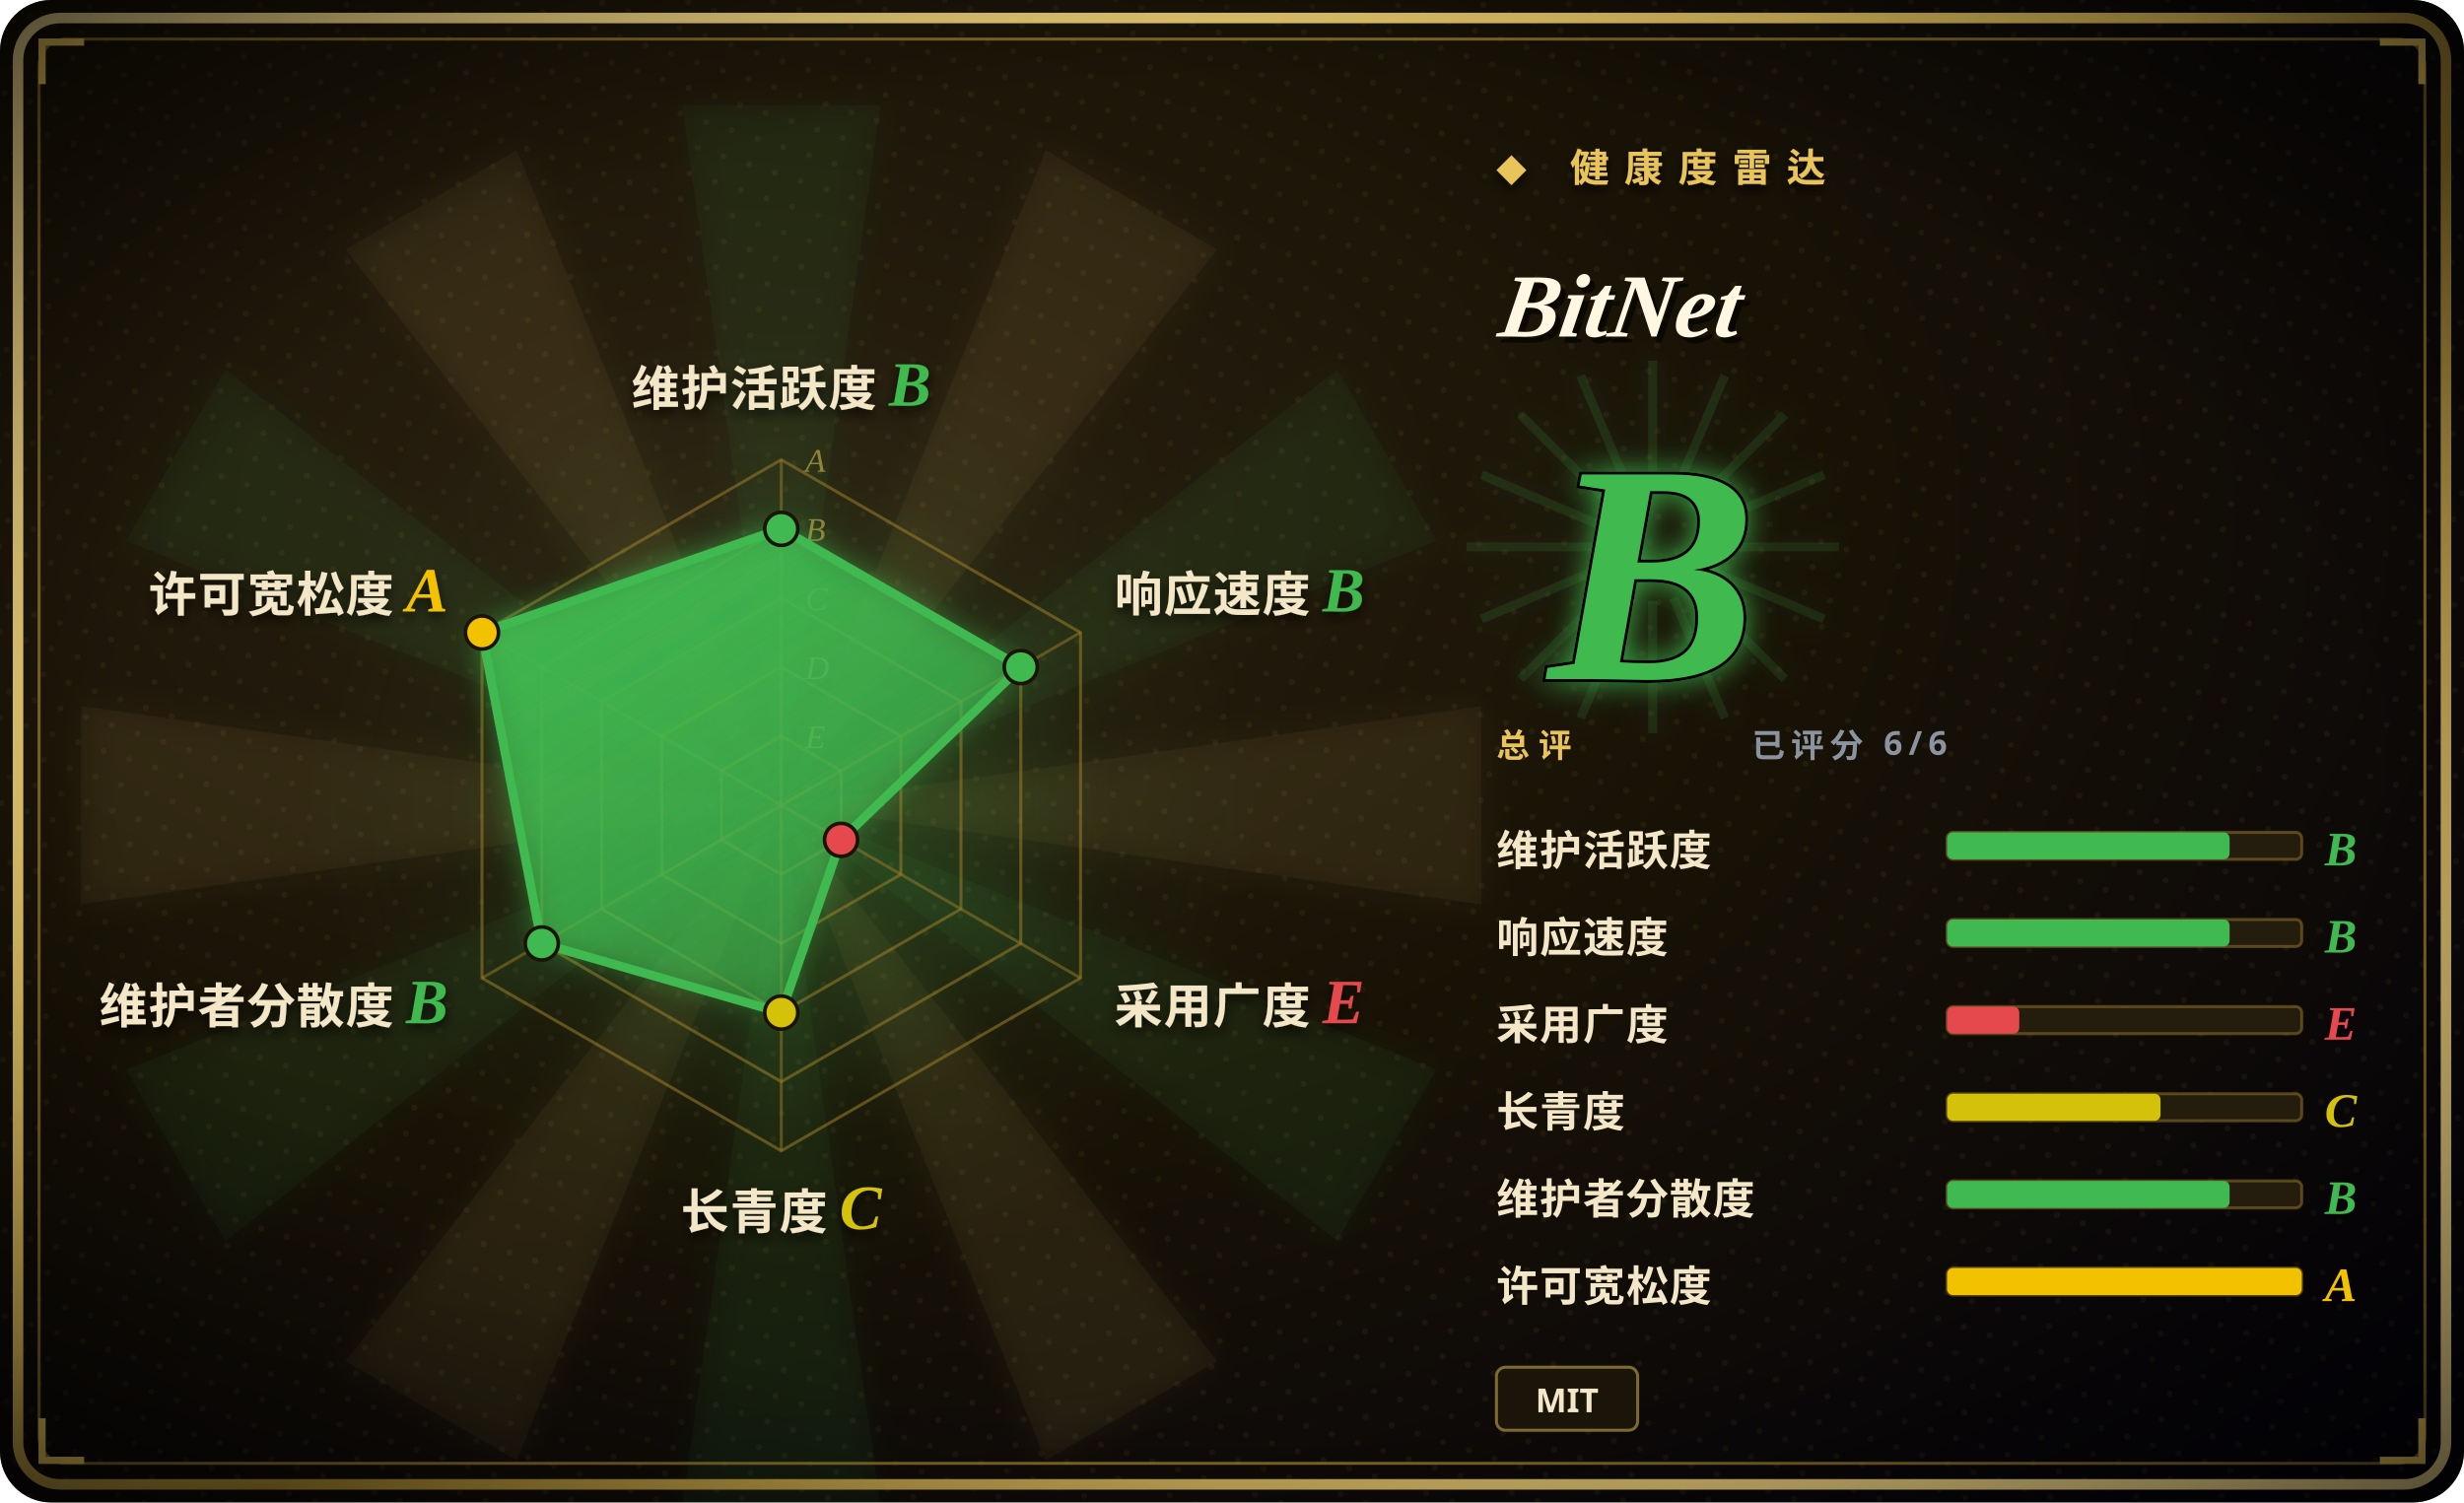
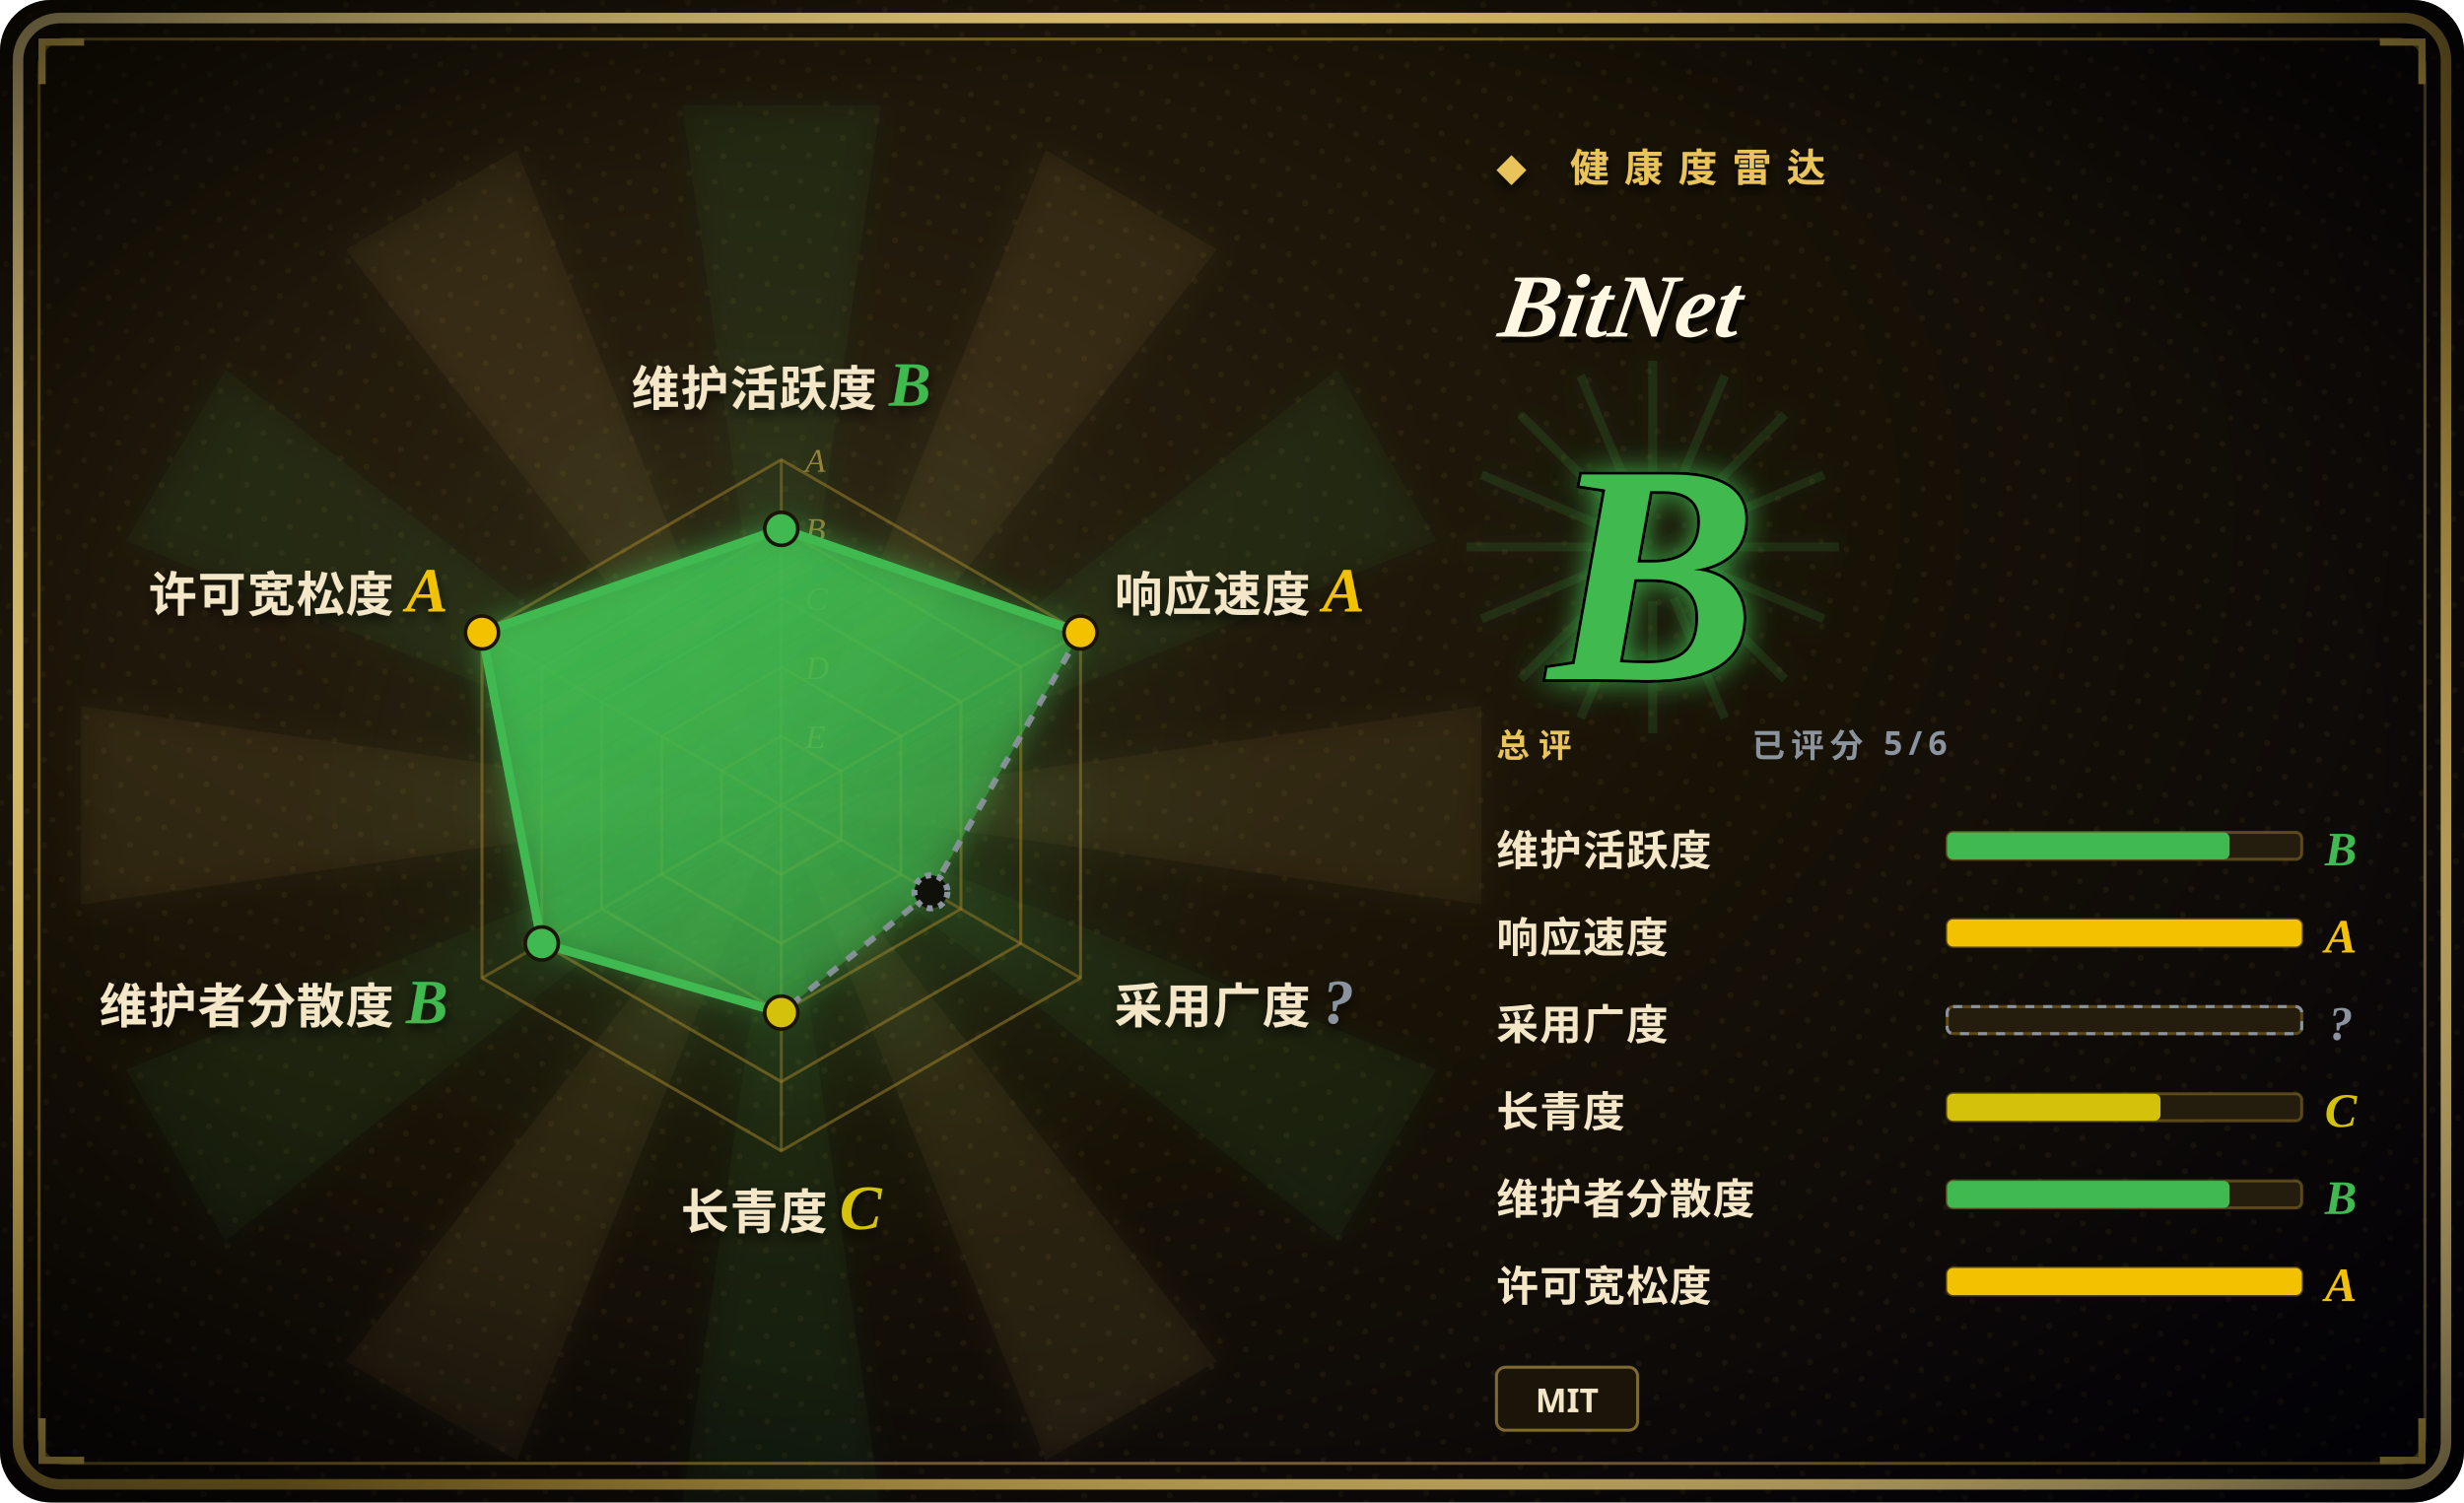
<svg xmlns="http://www.w3.org/2000/svg" width="820" height="500" viewBox="0 0 820 500">
  <defs>
    <radialGradient id="bg" cx="30%" cy="34%" r="90%">
      <stop offset="0%" stop-color="#2a2010" />
      <stop offset="48%" stop-color="#181206" />
      <stop offset="100%" stop-color="#05030a" />
    </radialGradient>
    <radialGradient id="vig" cx="50%" cy="50%" r="72%">
      <stop offset="62%" stop-color="#000000" stop-opacity="0" />
      <stop offset="100%" stop-color="#000000" stop-opacity="0.72" />
    </radialGradient>
    <linearGradient id="frame" x1="0" y1="0" x2="1" y2="1">
      <stop offset="0%" stop-color="#f6dd92" />
      <stop offset="45%" stop-color="#E8C45A" />
      <stop offset="55%" stop-color="#9c7d2a" />
      <stop offset="100%" stop-color="#f6dd92" />
    </linearGradient>
    <linearGradient id="poly" x1="0" y1="0" x2="0.7" y2="1">
      <stop offset="0%" stop-color="#3FB950" stop-opacity="0.92" />
      <stop offset="100%" stop-color="#3FB950" stop-opacity="0.34" />
    </linearGradient>
    <radialGradient id="halo" cx="50%" cy="50%" r="50%">
      <stop offset="0%" stop-color="#3FB950" stop-opacity="0.34" />
      <stop offset="68%" stop-color="#3FB950" stop-opacity="0.04" />
      <stop offset="100%" stop-color="#3FB950" stop-opacity="0" />
    </radialGradient>
    <filter id="glow" x="-60%" y="-60%" width="220%" height="220%">
      <feGaussianBlur stdDeviation="5" result="b" />
      <feMerge>
        <feMergeNode in="b" />
        <feMergeNode in="SourceGraphic" />
      </feMerge>
    </filter>
    <filter id="soft" x="-30%" y="-30%" width="160%" height="160%">
      <feDropShadow dx="0" dy="2" stdDeviation="2" flood-color="#000" flood-opacity="0.7" />
    </filter>
    <pattern id="halftone" width="9" height="9" patternUnits="userSpaceOnUse" patternTransform="rotate(18)">
      <circle cx="2" cy="2" r="1" fill="#E8C45A" fill-opacity="0.06" />
    </pattern>
  </defs>
  <rect width="820" height="500" rx="17" fill="url(#bg)" />
  <rect width="820" height="500" rx="17" fill="url(#halftone)" />
  <g opacity="0.5" filter="url(#glow)">
    <path d="M260,268 L493,235 L493,301 Z" fill="#E8C45A" fill-opacity="0.10" />
    <path d="M260,268 L478,356 L445,413 Z" fill="#3FB950" fill-opacity="0.10" />
    <path d="M260,268 L405,453 L348,486 Z" fill="#E8C45A" fill-opacity="0.10" />
    <path d="M260,268 L293,501 L227,501 Z" fill="#3FB950" fill-opacity="0.10" />
    <path d="M260,268 L172,486 L115,453 Z" fill="#E8C45A" fill-opacity="0.10" />
    <path d="M260,268 L75,413 L42,356 Z" fill="#3FB950" fill-opacity="0.10" />
    <path d="M260,268 L27,301 L27,235 Z" fill="#E8C45A" fill-opacity="0.10" />
    <path d="M260,268 L42,180 L75,123 Z" fill="#3FB950" fill-opacity="0.10" />
    <path d="M260,268 L115,83 L172,50 Z" fill="#E8C45A" fill-opacity="0.10" />
    <path d="M260,268 L227,35 L293,35 Z" fill="#3FB950" fill-opacity="0.10" />
    <path d="M260,268 L348,50 L405,83 Z" fill="#E8C45A" fill-opacity="0.10" />
    <path d="M260,268 L445,123 L478,180 Z" fill="#3FB950" fill-opacity="0.10" />
  </g>
  <circle cx="260" cy="268" r="161" fill="url(#halo)" />
  <rect x="6" y="6" width="808" height="488" rx="14" fill="none" stroke="url(#frame)" stroke-width="3.5" />
  <rect x="13" y="13" width="794" height="474" rx="9" fill="none" stroke="#9c7d2a" stroke-width="1" stroke-opacity="0.8" />
  <path d="M14,28 L14,14 L28,14" fill="none" stroke="#E8C45A" stroke-width="2.4" />
  <path d="M806,28 L806,14 L792,14" fill="none" stroke="#E8C45A" stroke-width="2.4" />
  <path d="M14,472 L14,486 L28,486" fill="none" stroke="#E8C45A" stroke-width="2.4" />
  <path d="M806,472 L806,486 L792,486" fill="none" stroke="#E8C45A" stroke-width="2.4" />
  <rect width="820" height="500" rx="17" fill="url(#vig)" />
  <polygon points="260.0,153.0 359.6,210.5 359.6,325.5 260.0,383.0 160.4,325.5 160.4,210.5" fill="none" stroke="#9c7d2a" stroke-opacity="0.55" stroke-width="1" />
  <polygon points="260.0,176.0 339.7,222.0 339.7,314.0 260.0,360.0 180.3,314.0 180.3,222.0" fill="none" stroke="#9c7d2a" stroke-opacity="0.55" stroke-width="1" />
  <polygon points="260.0,199.0 319.8,233.5 319.8,302.5 260.0,337.0 200.2,302.5 200.2,233.5" fill="none" stroke="#9c7d2a" stroke-opacity="0.55" stroke-width="1" />
  <polygon points="260.0,222.0 299.8,245.0 299.8,291.0 260.0,314.0 220.2,291.0 220.2,245.0" fill="none" stroke="#9c7d2a" stroke-opacity="0.55" stroke-width="1" />
  <polygon points="260.0,245.0 279.9,256.5 279.9,279.5 260.0,291.0 240.1,279.5 240.1,256.5" fill="none" stroke="#9c7d2a" stroke-opacity="0.55" stroke-width="1" />
  <line x1="260" y1="268" x2="260.0" y2="153.0" stroke="#9c7d2a" stroke-opacity="0.5" stroke-width="1" />
  <line x1="260" y1="268" x2="359.6" y2="210.5" stroke="#9c7d2a" stroke-opacity="0.5" stroke-width="1" />
  <line x1="260" y1="268" x2="359.6" y2="325.5" stroke="#9c7d2a" stroke-opacity="0.5" stroke-width="1" />
  <line x1="260" y1="268" x2="260.0" y2="383.0" stroke="#9c7d2a" stroke-opacity="0.5" stroke-width="1" />
  <line x1="260" y1="268" x2="160.4" y2="325.5" stroke="#9c7d2a" stroke-opacity="0.5" stroke-width="1" />
  <line x1="260" y1="268" x2="160.4" y2="210.5" stroke="#9c7d2a" stroke-opacity="0.5" stroke-width="1" />
  <text x="268" y="157.0" font-size="11" font-style="italic" fill="#E8C45A" fill-opacity="0.55" font-family="'Georgia','Times New Roman',serif">A</text>
  <text x="268" y="180.0" font-size="11" font-style="italic" fill="#E8C45A" fill-opacity="0.55" font-family="'Georgia','Times New Roman',serif">B</text>
  <text x="268" y="203.0" font-size="11" font-style="italic" fill="#E8C45A" fill-opacity="0.55" font-family="'Georgia','Times New Roman',serif">C</text>
  <text x="268" y="226.0" font-size="11" font-style="italic" fill="#E8C45A" fill-opacity="0.55" font-family="'Georgia','Times New Roman',serif">D</text>
  <text x="268" y="249.0" font-size="11" font-style="italic" fill="#E8C45A" fill-opacity="0.55" font-family="'Georgia','Times New Roman',serif">E</text>
-   <polygon points="260.0,176.0 339.7,222.0 279.9,279.5 260.0,337.0 180.3,314.0 160.4,210.5" fill="url(#poly)" filter="url(#glow)" />
-   <line x1="260.0" y1="176.0" x2="339.7" y2="222.0" stroke="#3FB950" stroke-width="3" />
-   <line x1="339.7" y1="222.0" x2="279.9" y2="279.5" stroke="#3FB950" stroke-width="3" />
-   <line x1="279.9" y1="279.5" x2="260.0" y2="337.0" stroke="#3FB950" stroke-width="3" />
+   <polygon points="260.0,176.0 359.6,210.5 309.8,296.8 260.0,337.0 180.3,314.0 160.4,210.5" fill="url(#poly)" filter="url(#glow)" />
+   <line x1="260.0" y1="176.0" x2="359.6" y2="210.5" stroke="#3FB950" stroke-width="3" />
+   <line x1="359.6" y1="210.5" x2="309.8" y2="296.8" stroke="#8B949E" stroke-width="2" stroke-dasharray="4 4" stroke-opacity="0.92" />
+   <line x1="309.8" y1="296.8" x2="260.0" y2="337.0" stroke="#8B949E" stroke-width="2" stroke-dasharray="4 4" stroke-opacity="0.92" />
  <line x1="260.0" y1="337.0" x2="180.3" y2="314.0" stroke="#3FB950" stroke-width="3" />
  <line x1="180.3" y1="314.0" x2="160.4" y2="210.5" stroke="#3FB950" stroke-width="3" />
  <line x1="160.4" y1="210.5" x2="260.0" y2="176.0" stroke="#3FB950" stroke-width="3" />
  <circle cx="260.0" cy="176.0" r="5.5" fill="#3FB950" stroke="#1a1306" stroke-width="1.2" />
-   <circle cx="339.7" cy="222.0" r="5.5" fill="#3FB950" stroke="#1a1306" stroke-width="1.2" />
-   <circle cx="279.9" cy="279.5" r="5.5" fill="#E5484D" stroke="#1a1306" stroke-width="1.2" />
+   <circle cx="359.6" cy="210.5" r="5.5" fill="#F2C200" stroke="#1a1306" stroke-width="1.2" />
+   <circle cx="309.8" cy="296.8" r="5.5" fill="#10100b" stroke="#8B949E" stroke-width="2" stroke-dasharray="2 2" />
  <circle cx="260.0" cy="337.0" r="5.5" fill="#D4C20A" stroke="#1a1306" stroke-width="1.2" />
  <circle cx="180.3" cy="314.0" r="5.5" fill="#3FB950" stroke="#1a1306" stroke-width="1.2" />
  <circle cx="160.4" cy="210.5" r="5.5" fill="#F2C200" stroke="#1a1306" stroke-width="1.2" />
  <text x="260.0" y="135.0" font-size="16" font-weight="900" fill="#f3e7c8" text-anchor="middle" font-family="'PingFang SC','Hiragino Sans GB','Heiti SC','Microsoft YaHei',sans-serif" letter-spacing="0.4" filter="url(#soft)">维护活跃度 <tspan fill="#3FB950" font-family="'Georgia','Times New Roman',serif" font-style="italic" font-size="21">B</tspan>
  </text>
-   <text x="370.9" y="203.5" font-size="16" font-weight="900" fill="#f3e7c8" text-anchor="start" font-family="'PingFang SC','Hiragino Sans GB','Heiti SC','Microsoft YaHei',sans-serif" letter-spacing="0.4" filter="url(#soft)">响应速度 <tspan fill="#3FB950" font-family="'Georgia','Times New Roman',serif" font-style="italic" font-size="21">B</tspan>
+   <text x="370.9" y="203.5" font-size="16" font-weight="900" fill="#f3e7c8" text-anchor="start" font-family="'PingFang SC','Hiragino Sans GB','Heiti SC','Microsoft YaHei',sans-serif" letter-spacing="0.4" filter="url(#soft)">响应速度 <tspan fill="#F2C200" font-family="'Georgia','Times New Roman',serif" font-style="italic" font-size="21">A</tspan>
  </text>
-   <text x="370.9" y="340.5" font-size="16" font-weight="900" fill="#f3e7c8" text-anchor="start" font-family="'PingFang SC','Hiragino Sans GB','Heiti SC','Microsoft YaHei',sans-serif" letter-spacing="0.4" filter="url(#soft)">采用广度 <tspan fill="#E5484D" font-family="'Georgia','Times New Roman',serif" font-style="italic" font-size="21">E</tspan>
+   <text x="370.9" y="340.5" font-size="16" font-weight="900" fill="#f3e7c8" text-anchor="start" font-family="'PingFang SC','Hiragino Sans GB','Heiti SC','Microsoft YaHei',sans-serif" letter-spacing="0.4" filter="url(#soft)">采用广度 <tspan fill="#8B949E" font-family="'Georgia','Times New Roman',serif" font-style="italic" font-size="21">?</tspan>
  </text>
  <text x="260.0" y="409.0" font-size="16" font-weight="900" fill="#f3e7c8" text-anchor="middle" font-family="'PingFang SC','Hiragino Sans GB','Heiti SC','Microsoft YaHei',sans-serif" letter-spacing="0.4" filter="url(#soft)">长青度 <tspan fill="#D4C20A" font-family="'Georgia','Times New Roman',serif" font-style="italic" font-size="21">C</tspan>
  </text>
  <text x="149.1" y="340.5" font-size="16" font-weight="900" fill="#f3e7c8" text-anchor="end" font-family="'PingFang SC','Hiragino Sans GB','Heiti SC','Microsoft YaHei',sans-serif" letter-spacing="0.4" filter="url(#soft)">维护者分散度 <tspan fill="#3FB950" font-family="'Georgia','Times New Roman',serif" font-style="italic" font-size="21">B</tspan>
  </text>
  <text x="149.1" y="203.5" font-size="16" font-weight="900" fill="#f3e7c8" text-anchor="end" font-family="'PingFang SC','Hiragino Sans GB','Heiti SC','Microsoft YaHei',sans-serif" letter-spacing="0.4" filter="url(#soft)">许可宽松度 <tspan fill="#F2C200" font-family="'Georgia','Times New Roman',serif" font-style="italic" font-size="21">A</tspan>
  </text>
  <text x="498" y="60" font-size="13" letter-spacing="5" fill="#E8C45A" font-weight="900" font-family="'PingFang SC','Hiragino Sans GB','Heiti SC','Microsoft YaHei',sans-serif" filter="url(#soft)">◆ 健康度雷达</text>
  <g transform="translate(498,112) skewX(-9)">
    <text x="2" y="2" font-size="30" font-weight="900" font-style="italic" fill="#000" fill-opacity="0.6" font-family="'Georgia','Times New Roman',serif">BitNet</text>
    <text x="0" y="0" font-size="30" font-weight="900" font-style="italic" fill="#fff7e2" font-family="'Georgia','Times New Roman',serif">BitNet</text>
  </g>
  <line x1="498" y1="124" x2="648" y2="124" stroke="url(#frame)" stroke-width="2" />
  <g opacity="0.85" filter="url(#glow)">
    <line x1="568" y1="182" x2="612" y2="182" stroke="#3FB950" stroke-opacity="0.16" stroke-width="3" />
    <line x1="567" y1="189" x2="607" y2="206" stroke="#3FB950" stroke-opacity="0.16" stroke-width="3" />
    <line x1="563" y1="195" x2="594" y2="226" stroke="#3FB950" stroke-opacity="0.16" stroke-width="3" />
    <line x1="557" y1="199" x2="574" y2="239" stroke="#3FB950" stroke-opacity="0.16" stroke-width="3" />
    <line x1="550" y1="200" x2="550" y2="244" stroke="#3FB950" stroke-opacity="0.16" stroke-width="3" />
    <line x1="543" y1="199" x2="526" y2="239" stroke="#3FB950" stroke-opacity="0.16" stroke-width="3" />
    <line x1="537" y1="195" x2="506" y2="226" stroke="#3FB950" stroke-opacity="0.16" stroke-width="3" />
    <line x1="533" y1="189" x2="493" y2="206" stroke="#3FB950" stroke-opacity="0.16" stroke-width="3" />
    <line x1="532" y1="182" x2="488" y2="182" stroke="#3FB950" stroke-opacity="0.16" stroke-width="3" />
    <line x1="533" y1="175" x2="493" y2="158" stroke="#3FB950" stroke-opacity="0.16" stroke-width="3" />
    <line x1="537" y1="169" x2="506" y2="138" stroke="#3FB950" stroke-opacity="0.16" stroke-width="3" />
    <line x1="543" y1="165" x2="526" y2="125" stroke="#3FB950" stroke-opacity="0.16" stroke-width="3" />
    <line x1="550" y1="164" x2="550" y2="120" stroke="#3FB950" stroke-opacity="0.16" stroke-width="3" />
    <line x1="557" y1="165" x2="574" y2="125" stroke="#3FB950" stroke-opacity="0.16" stroke-width="3" />
    <line x1="563" y1="169" x2="594" y2="138" stroke="#3FB950" stroke-opacity="0.16" stroke-width="3" />
    <line x1="567" y1="175" x2="607" y2="158" stroke="#3FB950" stroke-opacity="0.16" stroke-width="3" />
  </g>
  <text x="550" y="226" font-size="104" font-weight="900" font-style="italic" text-anchor="middle" fill="#3FB950" stroke="#000" stroke-width="2" paint-order="stroke" font-family="'Georgia','Times New Roman',serif" filter="url(#glow)">B</text>
  <text x="498" y="252" font-size="11" letter-spacing="3" fill="#E8C45A" font-family="'PingFang SC','Hiragino Sans GB','Heiti SC','Microsoft YaHei',sans-serif" font-weight="900">总评</text>
-   <text x="648" y="252" font-size="11" letter-spacing="2" fill="#8B949E" font-family="'PingFang SC','Hiragino Sans GB','Heiti SC','Microsoft YaHei',sans-serif" font-weight="900" text-anchor="end">已评分 6/6</text>
+   <text x="648" y="252" font-size="11" letter-spacing="2" fill="#8B949E" font-family="'PingFang SC','Hiragino Sans GB','Heiti SC','Microsoft YaHei',sans-serif" font-weight="900" text-anchor="end">已评分 5/6</text>
  <text x="498" y="288" font-size="14" font-weight="900" fill="#f3e7c8" font-family="'PingFang SC','Hiragino Sans GB','Heiti SC','Microsoft YaHei',sans-serif" letter-spacing="0.4">维护活跃度</text>
  <rect x="648" y="277" width="118" height="9" rx="2" fill="#241d0e" stroke="#9c7d2a" stroke-opacity="0.5" />
  <rect x="648" y="277" width="94" height="9" rx="2" fill="#3FB950" />
  <text x="779" y="288" font-size="16" font-weight="900" font-style="italic" fill="#3FB950" font-family="'Georgia','Times New Roman',serif" text-anchor="middle">B</text>
  <text x="498" y="317" font-size="14" font-weight="900" fill="#f3e7c8" font-family="'PingFang SC','Hiragino Sans GB','Heiti SC','Microsoft YaHei',sans-serif" letter-spacing="0.4">响应速度</text>
  <rect x="648" y="306" width="118" height="9" rx="2" fill="#241d0e" stroke="#9c7d2a" stroke-opacity="0.5" />
-   <rect x="648" y="306" width="94" height="9" rx="2" fill="#3FB950" />
-   <text x="779" y="317" font-size="16" font-weight="900" font-style="italic" fill="#3FB950" font-family="'Georgia','Times New Roman',serif" text-anchor="middle">B</text>
+   <rect x="648" y="306" width="118" height="9" rx="2" fill="#F2C200" />
+   <text x="779" y="317" font-size="16" font-weight="900" font-style="italic" fill="#F2C200" font-family="'Georgia','Times New Roman',serif" text-anchor="middle">A</text>
  <text x="498" y="346" font-size="14" font-weight="900" fill="#f3e7c8" font-family="'PingFang SC','Hiragino Sans GB','Heiti SC','Microsoft YaHei',sans-serif" letter-spacing="0.4">采用广度</text>
  <rect x="648" y="335" width="118" height="9" rx="2" fill="#241d0e" stroke="#9c7d2a" stroke-opacity="0.5" />
-   <rect x="648" y="335" width="24" height="9" rx="2" fill="#E5484D" />
-   <text x="779" y="346" font-size="16" font-weight="900" font-style="italic" fill="#E5484D" font-family="'Georgia','Times New Roman',serif" text-anchor="middle">E</text>
+   <rect x="648" y="335" width="118" height="9" rx="2" fill="none" stroke="#8B949E" stroke-dasharray="3 3" />
+   <text x="779" y="346" font-size="16" font-weight="900" font-style="italic" fill="#8B949E" font-family="'Georgia','Times New Roman',serif" text-anchor="middle">?</text>
  <text x="498" y="375" font-size="14" font-weight="900" fill="#f3e7c8" font-family="'PingFang SC','Hiragino Sans GB','Heiti SC','Microsoft YaHei',sans-serif" letter-spacing="0.4">长青度</text>
  <rect x="648" y="364" width="118" height="9" rx="2" fill="#241d0e" stroke="#9c7d2a" stroke-opacity="0.5" />
  <rect x="648" y="364" width="71" height="9" rx="2" fill="#D4C20A" />
  <text x="779" y="375" font-size="16" font-weight="900" font-style="italic" fill="#D4C20A" font-family="'Georgia','Times New Roman',serif" text-anchor="middle">C</text>
  <text x="498" y="404" font-size="14" font-weight="900" fill="#f3e7c8" font-family="'PingFang SC','Hiragino Sans GB','Heiti SC','Microsoft YaHei',sans-serif" letter-spacing="0.4">维护者分散度</text>
  <rect x="648" y="393" width="118" height="9" rx="2" fill="#241d0e" stroke="#9c7d2a" stroke-opacity="0.5" />
  <rect x="648" y="393" width="94" height="9" rx="2" fill="#3FB950" />
  <text x="779" y="404" font-size="16" font-weight="900" font-style="italic" fill="#3FB950" font-family="'Georgia','Times New Roman',serif" text-anchor="middle">B</text>
  <text x="498" y="433" font-size="14" font-weight="900" fill="#f3e7c8" font-family="'PingFang SC','Hiragino Sans GB','Heiti SC','Microsoft YaHei',sans-serif" letter-spacing="0.4">许可宽松度</text>
  <rect x="648" y="422" width="118" height="9" rx="2" fill="#241d0e" stroke="#9c7d2a" stroke-opacity="0.5" />
  <rect x="648" y="422" width="118" height="9" rx="2" fill="#F2C200" />
  <text x="779" y="433" font-size="16" font-weight="900" font-style="italic" fill="#F2C200" font-family="'Georgia','Times New Roman',serif" text-anchor="middle">A</text>
  <rect x="498" y="455" width="47" height="21" rx="3" fill="#1b1408" stroke="#E8C45A" stroke-opacity="0.5" />
  <text x="521.5" y="470" font-size="11" font-weight="700" fill="#f3e7c8" text-anchor="middle" font-family="'PingFang SC','Hiragino Sans GB','Heiti SC','Microsoft YaHei',sans-serif">MIT</text>
</svg>
